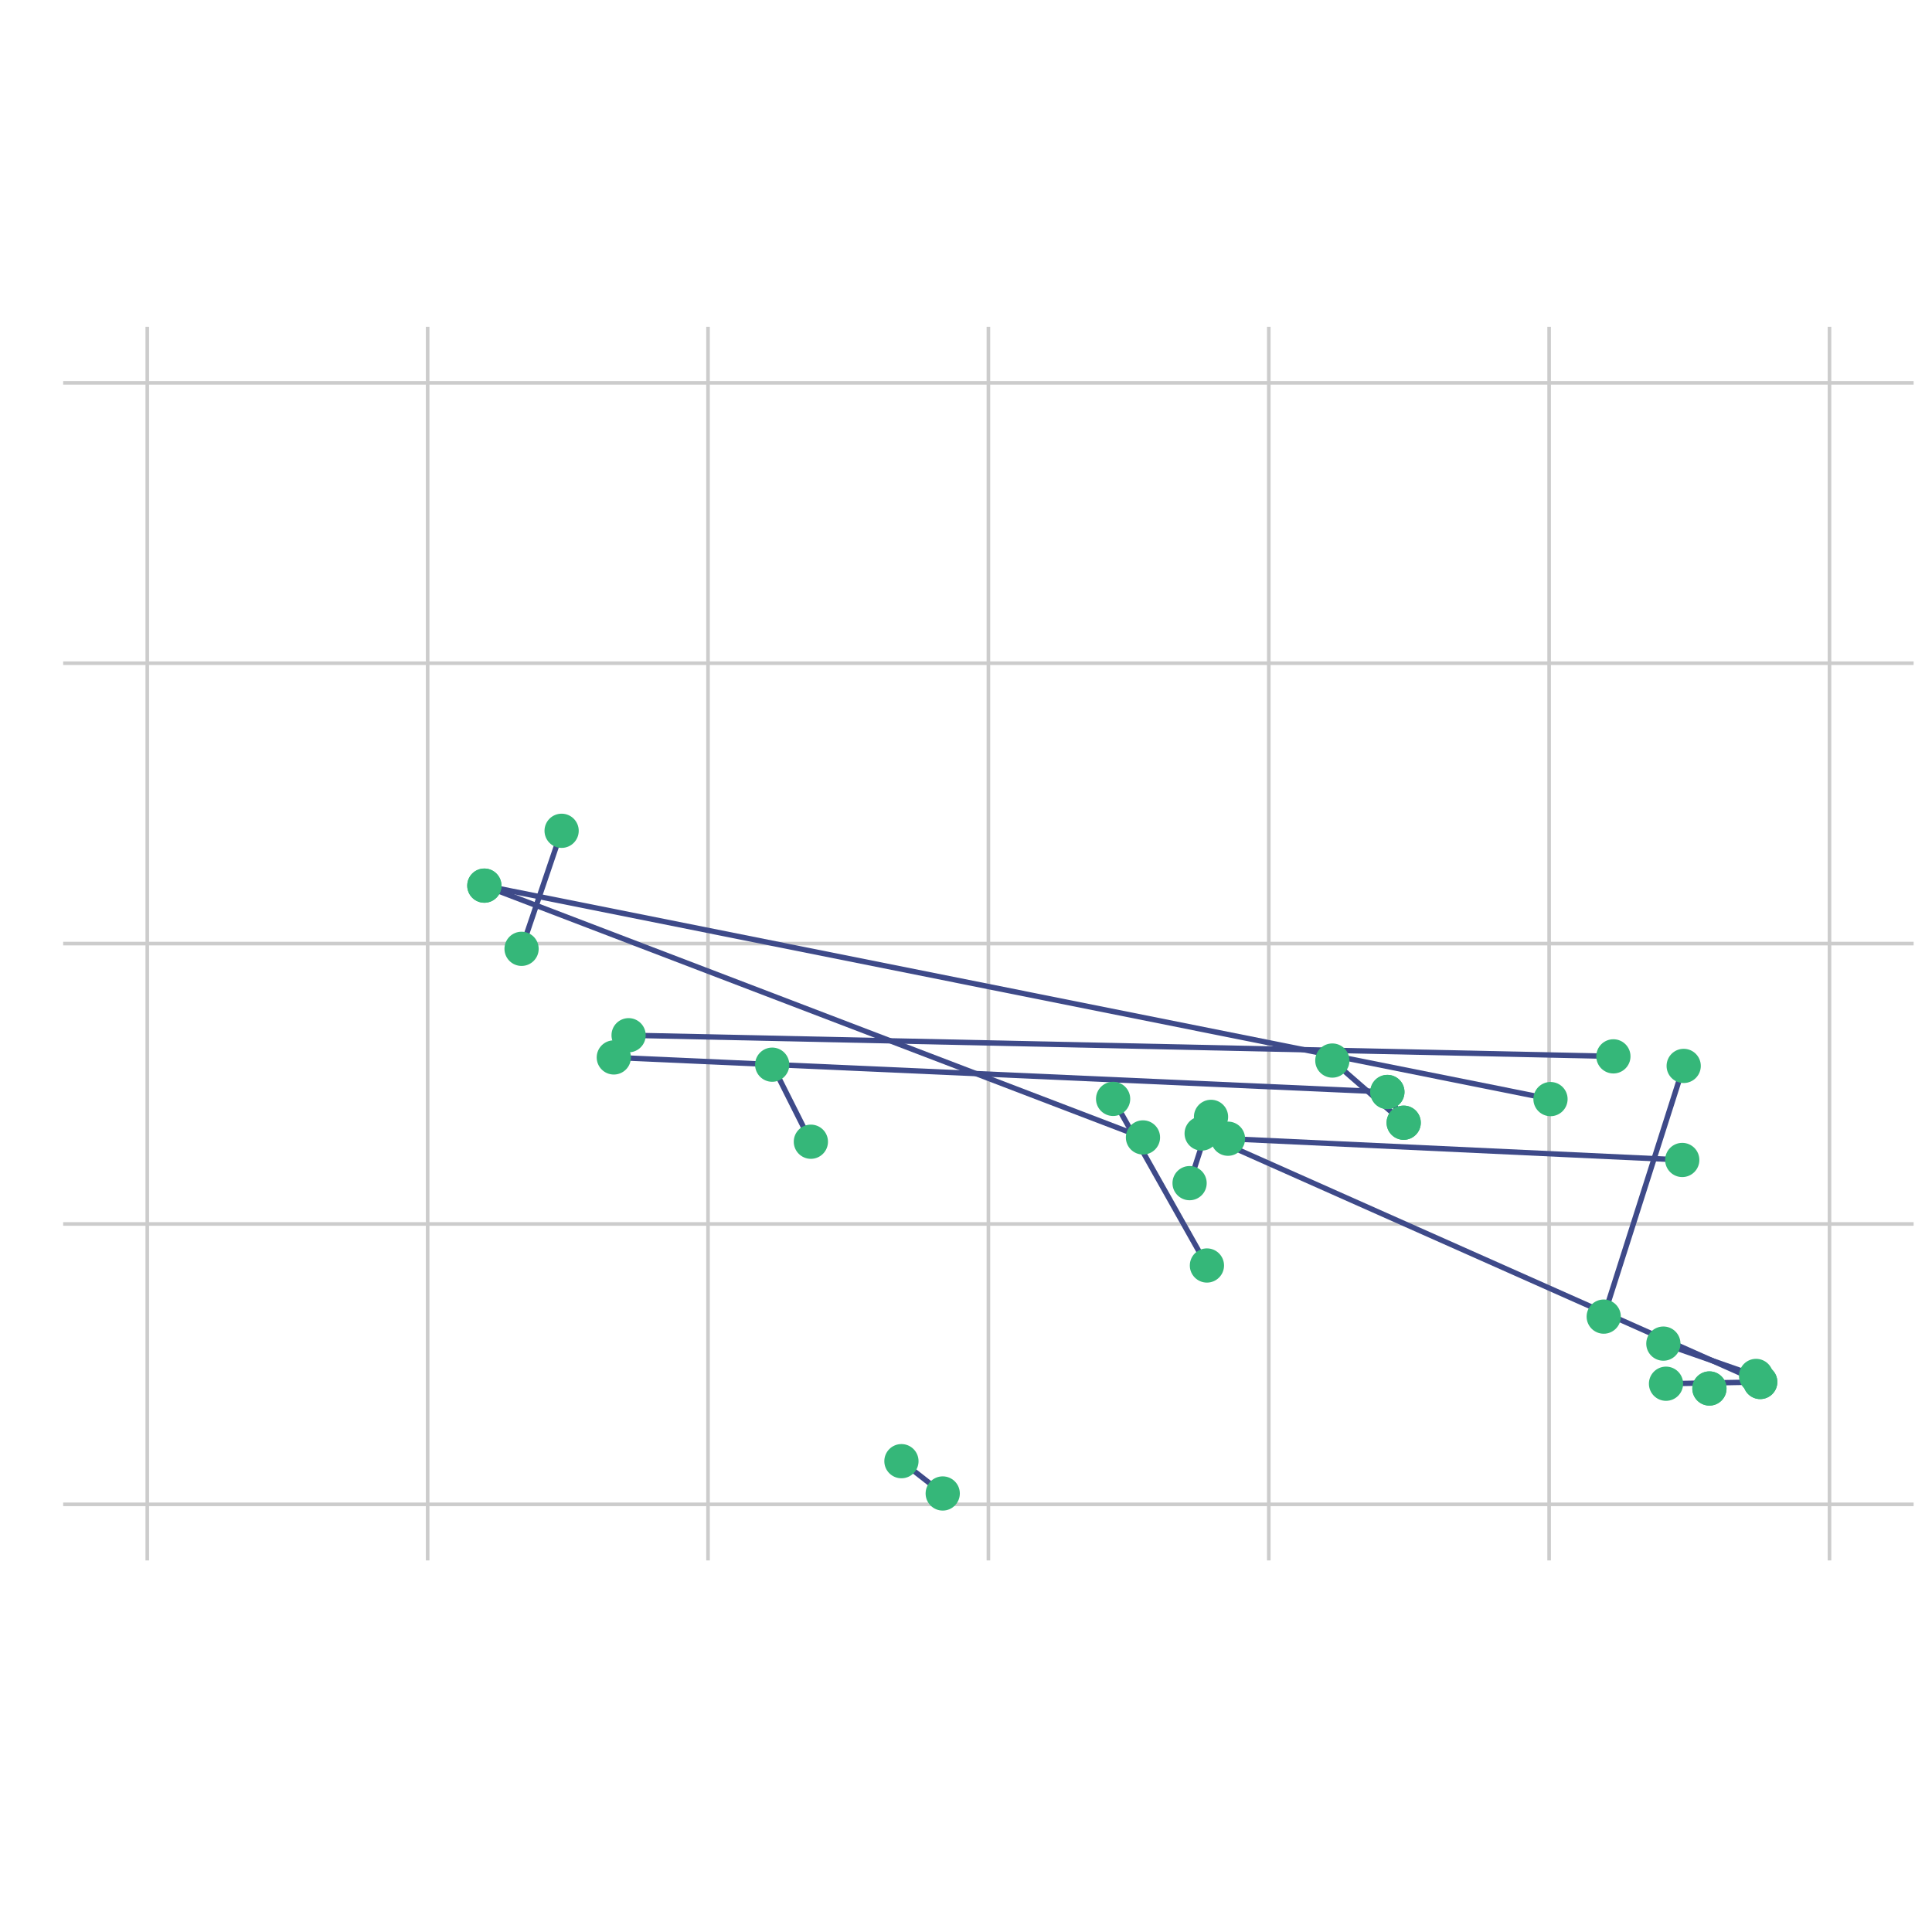
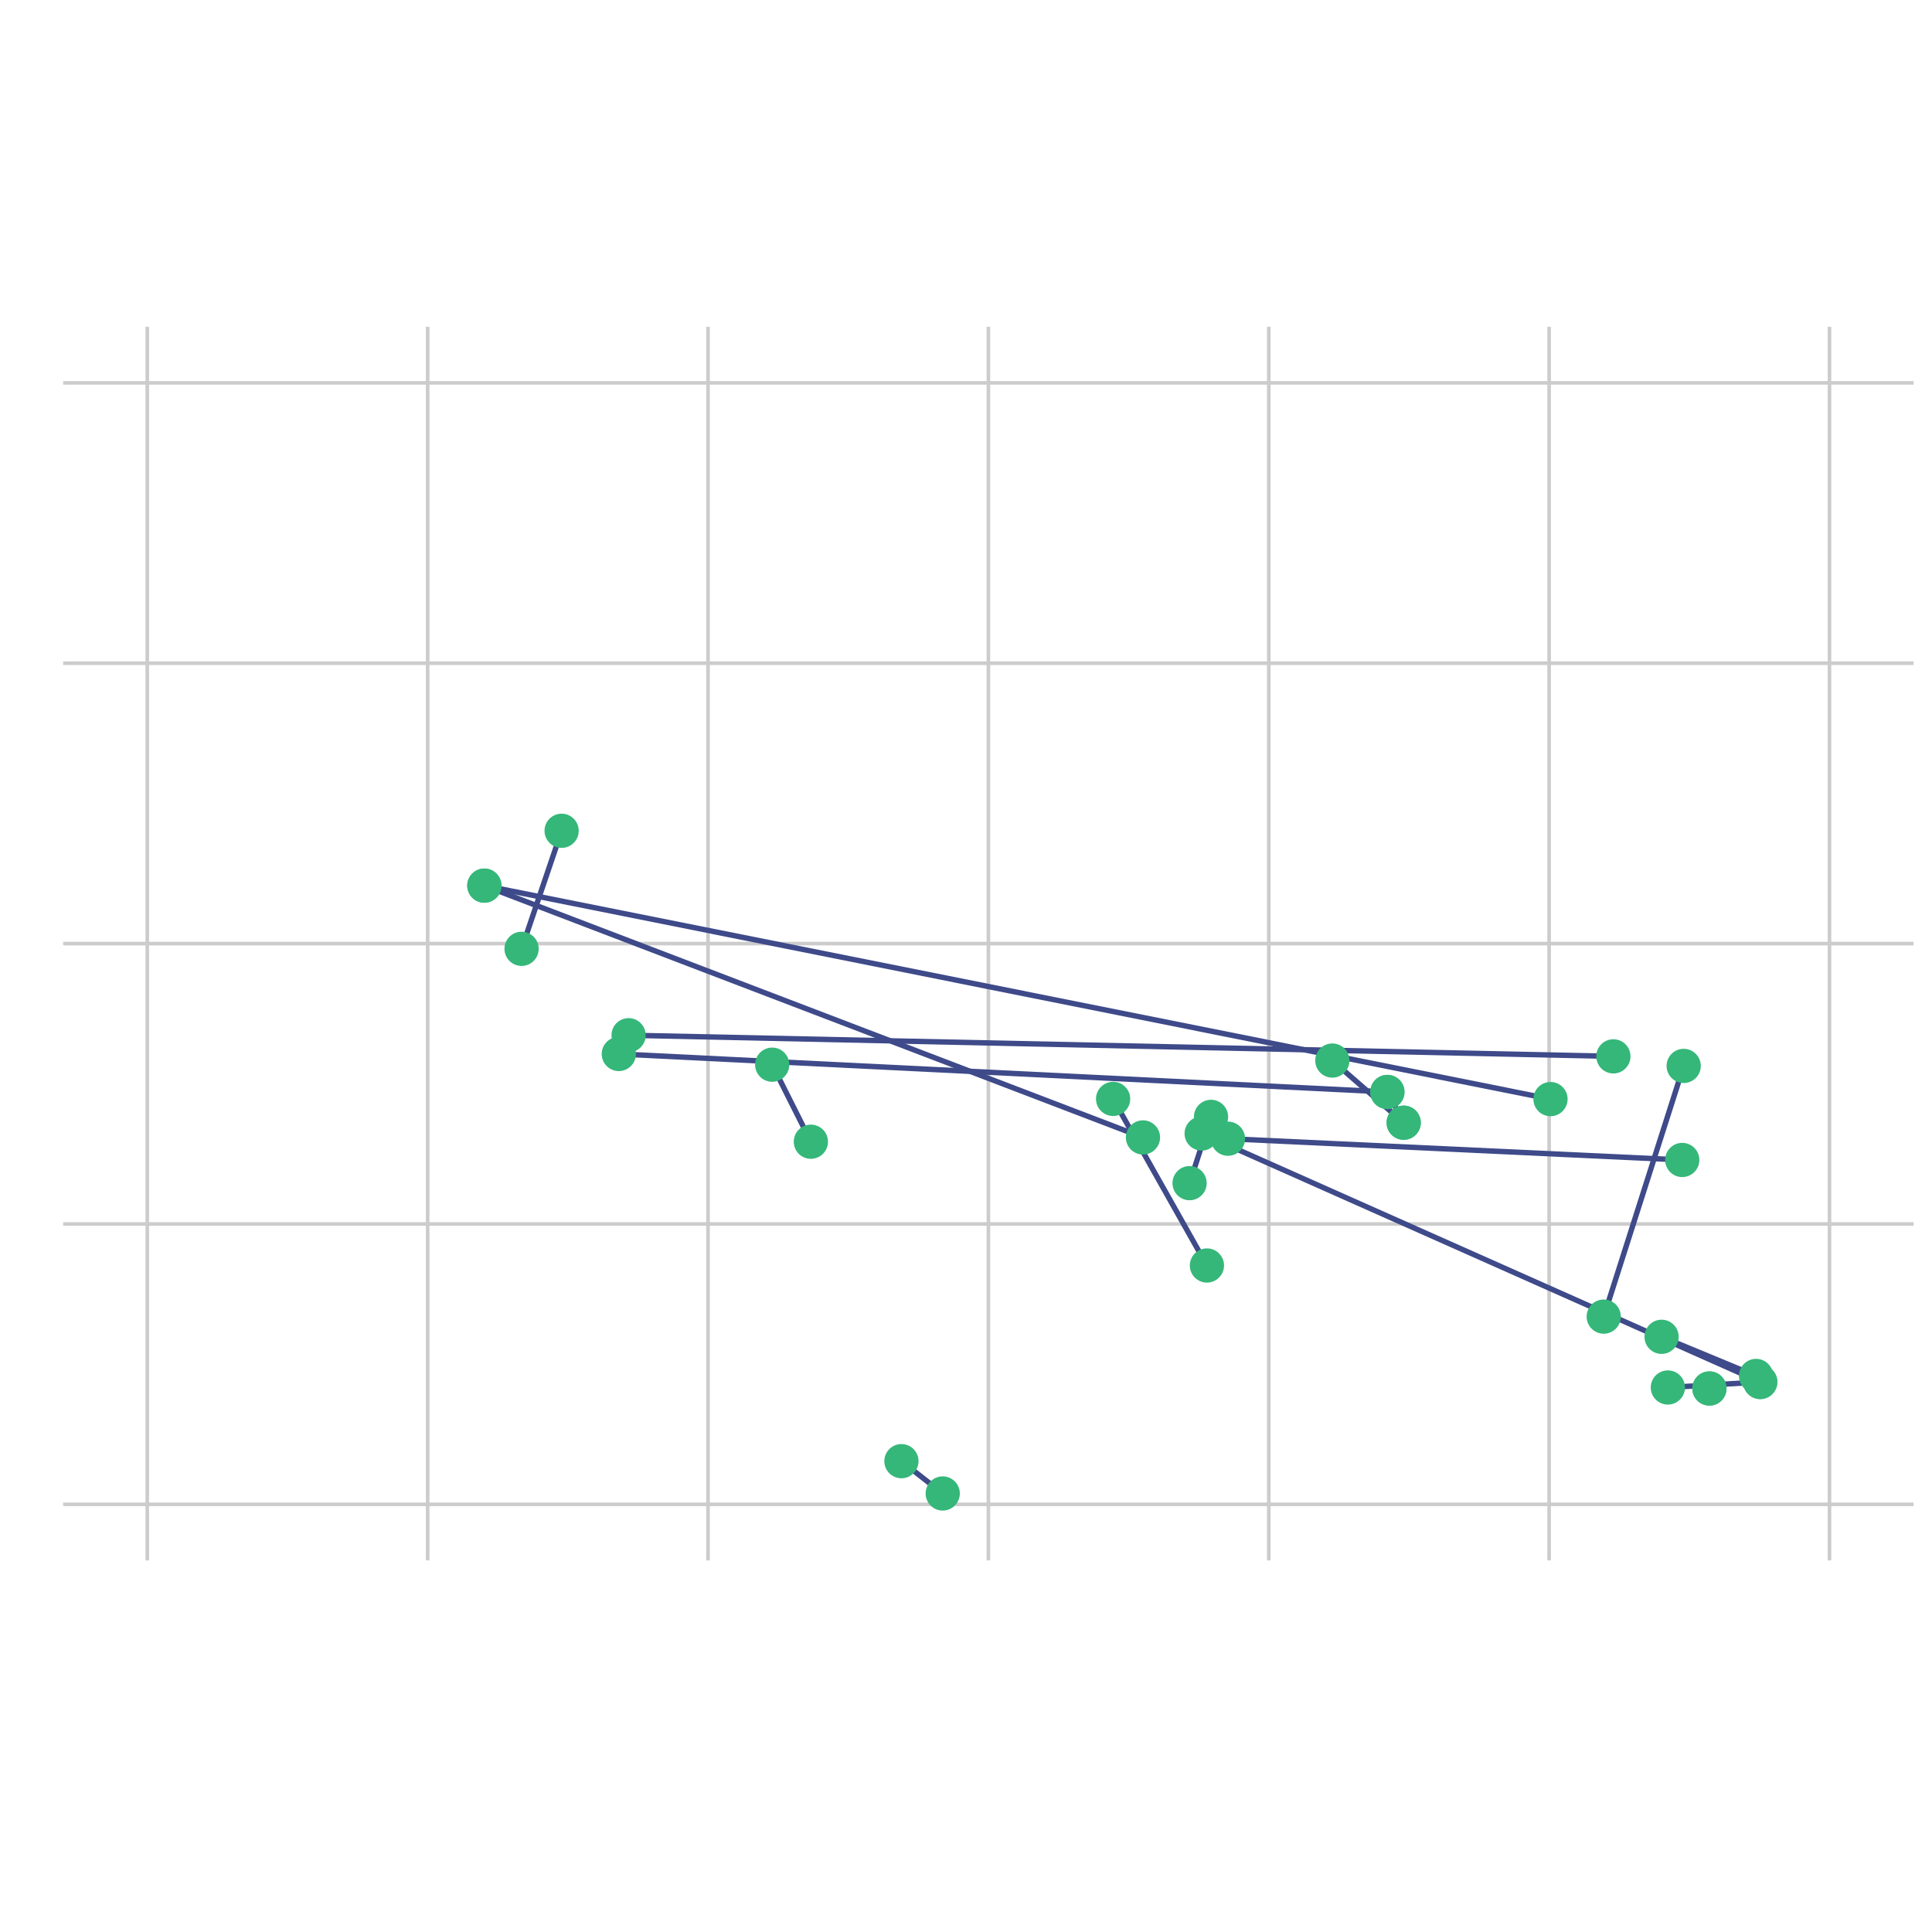
<svg xmlns="http://www.w3.org/2000/svg" viewBox="0 0 576.00 576.00">
  <defs>
    <style type="text/css">
    line, polyline, path, rect, circle {
      fill: none;
      stroke: #000000;
      stroke-linecap: round;
      stroke-linejoin: round;
      stroke-miterlimit: 10.00;
    }
  </style>
  </defs>
  <rect width="100%" height="100%" style="stroke: none; fill: #FFFFFF;" />
  <defs>
    <clipPath id="cpMHw1NzZ8NDg0LjA1Mnw5MS45NDc4">
      <rect x="0.00" y="91.95" width="576.00" height="392.10" />
    </clipPath>
  </defs>
  <defs>
    <clipPath id="cpMHw1NzZ8NTc2fDA=">
      <rect x="0.00" y="0.00" width="576.00" height="576.00" />
    </clipPath>
  </defs>
  <defs>
    <clipPath id="cpMTguODMzOXw1NzAuNTIxfDQ2NS4yMTh8OTcuNDI3Mg==">
      <rect x="18.83" y="97.43" width="551.69" height="367.79" />
    </clipPath>
  </defs>
  <line x1="545.44" y1="465.22" x2="545.44" y2="97.43" style="stroke-width: 1.07; stroke: #CCCCCC; stroke-linecap: butt;" clip-path="url(#cpMTguODMzOXw1NzAuNTIxfDQ2NS4yMTh8OTcuNDI3Mg==)" />
  <line x1="461.85" y1="465.22" x2="461.85" y2="97.43" style="stroke-width: 1.07; stroke: #CCCCCC; stroke-linecap: butt;" clip-path="url(#cpMTguODMzOXw1NzAuNTIxfDQ2NS4yMTh8OTcuNDI3Mg==)" />
  <line x1="378.27" y1="465.22" x2="378.27" y2="97.43" style="stroke-width: 1.07; stroke: #CCCCCC; stroke-linecap: butt;" clip-path="url(#cpMTguODMzOXw1NzAuNTIxfDQ2NS4yMTh8OTcuNDI3Mg==)" />
  <line x1="294.68" y1="465.22" x2="294.68" y2="97.43" style="stroke-width: 1.07; stroke: #CCCCCC; stroke-linecap: butt;" clip-path="url(#cpMTguODMzOXw1NzAuNTIxfDQ2NS4yMTh8OTcuNDI3Mg==)" />
  <line x1="211.09" y1="465.22" x2="211.09" y2="97.43" style="stroke-width: 1.07; stroke: #CCCCCC; stroke-linecap: butt;" clip-path="url(#cpMTguODMzOXw1NzAuNTIxfDQ2NS4yMTh8OTcuNDI3Mg==)" />
  <line x1="127.50" y1="465.22" x2="127.50" y2="97.43" style="stroke-width: 1.07; stroke: #CCCCCC; stroke-linecap: butt;" clip-path="url(#cpMTguODMzOXw1NzAuNTIxfDQ2NS4yMTh8OTcuNDI3Mg==)" />
  <line x1="43.91" y1="465.22" x2="43.91" y2="97.43" style="stroke-width: 1.07; stroke: #CCCCCC; stroke-linecap: butt;" clip-path="url(#cpMTguODMzOXw1NzAuNTIxfDQ2NS4yMTh8OTcuNDI3Mg==)" />
  <line x1="18.83" y1="114.15" x2="570.52" y2="114.15" style="stroke-width: 1.07; stroke: #CCCCCC; stroke-linecap: butt;" clip-path="url(#cpMTguODMzOXw1NzAuNTIxfDQ2NS4yMTh8OTcuNDI3Mg==)" />
  <line x1="18.83" y1="197.73" x2="570.52" y2="197.73" style="stroke-width: 1.07; stroke: #CCCCCC; stroke-linecap: butt;" clip-path="url(#cpMTguODMzOXw1NzAuNTIxfDQ2NS4yMTh8OTcuNDI3Mg==)" />
  <line x1="18.83" y1="281.32" x2="570.52" y2="281.32" style="stroke-width: 1.07; stroke: #CCCCCC; stroke-linecap: butt;" clip-path="url(#cpMTguODMzOXw1NzAuNTIxfDQ2NS4yMTh8OTcuNDI3Mg==)" />
  <line x1="18.83" y1="364.91" x2="570.52" y2="364.91" style="stroke-width: 1.07; stroke: #CCCCCC; stroke-linecap: butt;" clip-path="url(#cpMTguODMzOXw1NzAuNTIxfDQ2NS4yMTh8OTcuNDI3Mg==)" />
  <line x1="18.83" y1="448.50" x2="570.52" y2="448.50" style="stroke-width: 1.07; stroke: #CCCCCC; stroke-linecap: butt;" clip-path="url(#cpMTguODMzOXw1NzAuNTIxfDQ2NS4yMTh8OTcuNDI3Mg==)" />
  <line x1="501.54" y1="345.83" x2="366.11" y2="339.49" style="stroke-width: 1.60; stroke: #3E4A89; stroke-linecap: butt;" clip-path="url(#cpMTguODMzOXw1NzAuNTIxfDQ2NS4yMTh8OTcuNDI3Mg==)" />
  <line x1="481.01" y1="314.94" x2="187.41" y2="308.64" style="stroke-width: 1.60; stroke: #3E4A89; stroke-linecap: butt;" clip-path="url(#cpMTguODMzOXw1NzAuNTIxfDQ2NS4yMTh8OTcuNDI3Mg==)" />
  <line x1="359.83" y1="377.29" x2="331.86" y2="327.62" style="stroke-width: 1.60; stroke: #3E4A89; stroke-linecap: butt;" clip-path="url(#cpMTguODMzOXw1NzAuNTIxfDQ2NS4yMTh8OTcuNDI3Mg==)" />
  <line x1="478.13" y1="392.53" x2="501.97" y2="317.79" style="stroke-width: 1.60; stroke: #3E4A89; stroke-linecap: butt;" clip-path="url(#cpMTguODMzOXw1NzAuNTIxfDQ2NS4yMTh8OTcuNDI3Mg==)" />
  <line x1="167.44" y1="247.69" x2="155.50" y2="282.88" style="stroke-width: 1.60; stroke: #3E4A89; stroke-linecap: butt;" clip-path="url(#cpMTguODMzOXw1NzAuNTIxfDQ2NS4yMTh8OTcuNDI3Mg==)" />
  <line x1="144.40" y1="264.04" x2="340.76" y2="339.11" style="stroke-width: 1.60; stroke: #3E4A89; stroke-linecap: butt;" clip-path="url(#cpMTguODMzOXw1NzAuNTIxfDQ2NS4yMTh8OTcuNDI3Mg==)" />
-   <line x1="495.91" y1="400.58" x2="523.55" y2="410.22" style="stroke-width: 1.60; stroke: #3E4A89; stroke-linecap: butt;" clip-path="url(#cpMTguODMzOXw1NzAuNTIxfDQ2NS4yMTh8OTcuNDI3Mg==)" />
+   <line x1="495.38" y1="398.55" x2="523.55" y2="410.22" style="stroke-width: 1.60; stroke: #3E4A89; stroke-linecap: butt;" clip-path="url(#cpMTguODMzOXw1NzAuNTIxfDQ2NS4yMTh8OTcuNDI3Mg==)" />
  <line x1="354.66" y1="352.74" x2="361.05" y2="332.98" style="stroke-width: 1.60; stroke: #3E4A89; stroke-linecap: butt;" clip-path="url(#cpMTguODMzOXw1NzAuNTIxfDQ2NS4yMTh8OTcuNDI3Mg==)" />
  <line x1="418.49" y1="334.72" x2="413.63" y2="325.56" style="stroke-width: 1.60; stroke: #3E4A89; stroke-linecap: butt;" clip-path="url(#cpMTguODMzOXw1NzAuNTIxfDQ2NS4yMTh8OTcuNDI3Mg==)" />
  <line x1="418.49" y1="334.72" x2="397.22" y2="316.19" style="stroke-width: 1.60; stroke: #3E4A89; stroke-linecap: butt;" clip-path="url(#cpMTguODMzOXw1NzAuNTIxfDQ2NS4yMTh8OTcuNDI3Mg==)" />
-   <line x1="183.00" y1="315.26" x2="413.63" y2="325.56" style="stroke-width: 1.60; stroke: #3E4A89; stroke-linecap: butt;" clip-path="url(#cpMTguODMzOXw1NzAuNTIxfDQ2NS4yMTh8OTcuNDI3Mg==)" />
+   <line x1="184.49" y1="314.23" x2="413.63" y2="325.56" style="stroke-width: 1.60; stroke: #3E4A89; stroke-linecap: butt;" clip-path="url(#cpMTguODMzOXw1NzAuNTIxfDQ2NS4yMTh8OTcuNDI3Mg==)" />
  <line x1="509.64" y1="413.96" x2="509.64" y2="413.96" style="stroke-width: 1.60; stroke: #3E4A89; stroke-linecap: butt;" clip-path="url(#cpMTguODMzOXw1NzAuNTIxfDQ2NS4yMTh8OTcuNDI3Mg==)" />
  <line x1="524.79" y1="412.02" x2="358.26" y2="337.94" style="stroke-width: 1.60; stroke: #3E4A89; stroke-linecap: butt;" clip-path="url(#cpMTguODMzOXw1NzAuNTIxfDQ2NS4yMTh8OTcuNDI3Mg==)" />
  <line x1="281.06" y1="445.26" x2="268.75" y2="435.63" style="stroke-width: 1.60; stroke: #3E4A89; stroke-linecap: butt;" clip-path="url(#cpMTguODMzOXw1NzAuNTIxfDQ2NS4yMTh8OTcuNDI3Mg==)" />
  <line x1="144.40" y1="264.04" x2="462.26" y2="327.68" style="stroke-width: 1.60; stroke: #3E4A89; stroke-linecap: butt;" clip-path="url(#cpMTguODMzOXw1NzAuNTIxfDQ2NS4yMTh8OTcuNDI3Mg==)" />
-   <line x1="496.70" y1="412.54" x2="524.79" y2="412.02" style="stroke-width: 1.60; stroke: #3E4A89; stroke-linecap: butt;" clip-path="url(#cpMTguODMzOXw1NzAuNTIxfDQ2NS4yMTh8OTcuNDI3Mg==)" />
+   <line x1="497.25" y1="413.66" x2="524.79" y2="412.02" style="stroke-width: 1.60; stroke: #3E4A89; stroke-linecap: butt;" clip-path="url(#cpMTguODMzOXw1NzAuNTIxfDQ2NS4yMTh8OTcuNDI3Mg==)" />
  <line x1="241.75" y1="340.39" x2="230.22" y2="317.42" style="stroke-width: 1.60; stroke: #3E4A89; stroke-linecap: butt;" clip-path="url(#cpMTguODMzOXw1NzAuNTIxfDQ2NS4yMTh8OTcuNDI3Mg==)" />
  <circle cx="366.11" cy="339.49" r="3.56pt" style="stroke-width: 0.71; stroke: #35B779; fill: #35B779;" clip-path="url(#cpMTguODMzOXw1NzAuNTIxfDQ2NS4yMTh8OTcuNDI3Mg==)" />
  <circle cx="523.55" cy="410.22" r="3.56pt" style="stroke-width: 0.71; stroke: #35B779; fill: #35B779;" clip-path="url(#cpMTguODMzOXw1NzAuNTIxfDQ2NS4yMTh8OTcuNDI3Mg==)" />
  <circle cx="397.22" cy="316.19" r="3.56pt" style="stroke-width: 0.71; stroke: #35B779; fill: #35B779;" clip-path="url(#cpMTguODMzOXw1NzAuNTIxfDQ2NS4yMTh8OTcuNDI3Mg==)" />
  <circle cx="358.26" cy="337.94" r="3.56pt" style="stroke-width: 0.71; stroke: #35B779; fill: #35B779;" clip-path="url(#cpMTguODMzOXw1NzAuNTIxfDQ2NS4yMTh8OTcuNDI3Mg==)" />
  <circle cx="187.41" cy="308.64" r="3.56pt" style="stroke-width: 0.71; stroke: #35B779; fill: #35B779;" clip-path="url(#cpMTguODMzOXw1NzAuNTIxfDQ2NS4yMTh8OTcuNDI3Mg==)" />
  <circle cx="462.26" cy="327.68" r="3.56pt" style="stroke-width: 0.71; stroke: #35B779; fill: #35B779;" clip-path="url(#cpMTguODMzOXw1NzAuNTIxfDQ2NS4yMTh8OTcuNDI3Mg==)" />
  <circle cx="331.86" cy="327.62" r="3.56pt" style="stroke-width: 0.71; stroke: #35B779; fill: #35B779;" clip-path="url(#cpMTguODMzOXw1NzAuNTIxfDQ2NS4yMTh8OTcuNDI3Mg==)" />
  <circle cx="501.97" cy="317.79" r="3.56pt" style="stroke-width: 0.71; stroke: #35B779; fill: #35B779;" clip-path="url(#cpMTguODMzOXw1NzAuNTIxfDQ2NS4yMTh8OTcuNDI3Mg==)" />
  <circle cx="230.22" cy="317.42" r="3.56pt" style="stroke-width: 0.71; stroke: #35B779; fill: #35B779;" clip-path="url(#cpMTguODMzOXw1NzAuNTIxfDQ2NS4yMTh8OTcuNDI3Mg==)" />
  <circle cx="155.50" cy="282.88" r="3.56pt" style="stroke-width: 0.71; stroke: #35B779; fill: #35B779;" clip-path="url(#cpMTguODMzOXw1NzAuNTIxfDQ2NS4yMTh8OTcuNDI3Mg==)" />
  <circle cx="501.54" cy="345.83" r="3.56pt" style="stroke-width: 0.71; stroke: #35B779; fill: #35B779;" clip-path="url(#cpMTguODMzOXw1NzAuNTIxfDQ2NS4yMTh8OTcuNDI3Mg==)" />
  <circle cx="481.01" cy="314.94" r="3.56pt" style="stroke-width: 0.71; stroke: #35B779; fill: #35B779;" clip-path="url(#cpMTguODMzOXw1NzAuNTIxfDQ2NS4yMTh8OTcuNDI3Mg==)" />
  <circle cx="359.83" cy="377.29" r="3.56pt" style="stroke-width: 0.71; stroke: #35B779; fill: #35B779;" clip-path="url(#cpMTguODMzOXw1NzAuNTIxfDQ2NS4yMTh8OTcuNDI3Mg==)" />
  <circle cx="478.13" cy="392.53" r="3.56pt" style="stroke-width: 0.71; stroke: #35B779; fill: #35B779;" clip-path="url(#cpMTguODMzOXw1NzAuNTIxfDQ2NS4yMTh8OTcuNDI3Mg==)" />
  <circle cx="167.44" cy="247.69" r="3.56pt" style="stroke-width: 0.71; stroke: #35B779; fill: #35B779;" clip-path="url(#cpMTguODMzOXw1NzAuNTIxfDQ2NS4yMTh8OTcuNDI3Mg==)" />
  <circle cx="340.76" cy="339.11" r="3.56pt" style="stroke-width: 0.71; stroke: #35B779; fill: #35B779;" clip-path="url(#cpMTguODMzOXw1NzAuNTIxfDQ2NS4yMTh8OTcuNDI3Mg==)" />
  <circle cx="361.05" cy="332.98" r="3.56pt" style="stroke-width: 0.71; stroke: #35B779; fill: #35B779;" clip-path="url(#cpMTguODMzOXw1NzAuNTIxfDQ2NS4yMTh8OTcuNDI3Mg==)" />
  <circle cx="413.63" cy="325.56" r="3.56pt" style="stroke-width: 0.71; stroke: #35B779; fill: #35B779;" clip-path="url(#cpMTguODMzOXw1NzAuNTIxfDQ2NS4yMTh8OTcuNDI3Mg==)" />
  <circle cx="413.63" cy="325.56" r="3.56pt" style="stroke-width: 0.71; stroke: #35B779; fill: #35B779;" clip-path="url(#cpMTguODMzOXw1NzAuNTIxfDQ2NS4yMTh8OTcuNDI3Mg==)" />
  <circle cx="509.64" cy="413.96" r="3.56pt" style="stroke-width: 0.71; stroke: #35B779; fill: #35B779;" clip-path="url(#cpMTguODMzOXw1NzAuNTIxfDQ2NS4yMTh8OTcuNDI3Mg==)" />
  <circle cx="268.75" cy="435.63" r="3.56pt" style="stroke-width: 0.71; stroke: #35B779; fill: #35B779;" clip-path="url(#cpMTguODMzOXw1NzAuNTIxfDQ2NS4yMTh8OTcuNDI3Mg==)" />
  <circle cx="524.79" cy="412.02" r="3.56pt" style="stroke-width: 0.71; stroke: #35B779; fill: #35B779;" clip-path="url(#cpMTguODMzOXw1NzAuNTIxfDQ2NS4yMTh8OTcuNDI3Mg==)" />
  <circle cx="144.40" cy="264.04" r="3.56pt" style="stroke-width: 0.71; stroke: #35B779; fill: #35B779;" clip-path="url(#cpMTguODMzOXw1NzAuNTIxfDQ2NS4yMTh8OTcuNDI3Mg==)" />
-   <circle cx="495.91" cy="400.58" r="3.56pt" style="stroke-width: 0.71; stroke: #35B779; fill: #35B779;" clip-path="url(#cpMTguODMzOXw1NzAuNTIxfDQ2NS4yMTh8OTcuNDI3Mg==)" />
+   <circle cx="495.38" cy="398.55" r="3.56pt" style="stroke-width: 0.71; stroke: #35B779; fill: #35B779;" clip-path="url(#cpMTguODMzOXw1NzAuNTIxfDQ2NS4yMTh8OTcuNDI3Mg==)" />
  <circle cx="354.66" cy="352.74" r="3.56pt" style="stroke-width: 0.71; stroke: #35B779; fill: #35B779;" clip-path="url(#cpMTguODMzOXw1NzAuNTIxfDQ2NS4yMTh8OTcuNDI3Mg==)" />
  <circle cx="418.49" cy="334.72" r="3.56pt" style="stroke-width: 0.71; stroke: #35B779; fill: #35B779;" clip-path="url(#cpMTguODMzOXw1NzAuNTIxfDQ2NS4yMTh8OTcuNDI3Mg==)" />
  <circle cx="418.49" cy="334.72" r="3.56pt" style="stroke-width: 0.71; stroke: #35B779; fill: #35B779;" clip-path="url(#cpMTguODMzOXw1NzAuNTIxfDQ2NS4yMTh8OTcuNDI3Mg==)" />
-   <circle cx="183.00" cy="315.26" r="3.56pt" style="stroke-width: 0.71; stroke: #35B779; fill: #35B779;" clip-path="url(#cpMTguODMzOXw1NzAuNTIxfDQ2NS4yMTh8OTcuNDI3Mg==)" />
+   <circle cx="184.49" cy="314.23" r="3.56pt" style="stroke-width: 0.71; stroke: #35B779; fill: #35B779;" clip-path="url(#cpMTguODMzOXw1NzAuNTIxfDQ2NS4yMTh8OTcuNDI3Mg==)" />
  <circle cx="509.64" cy="413.96" r="3.56pt" style="stroke-width: 0.71; stroke: #35B779; fill: #35B779;" clip-path="url(#cpMTguODMzOXw1NzAuNTIxfDQ2NS4yMTh8OTcuNDI3Mg==)" />
  <circle cx="524.79" cy="412.02" r="3.56pt" style="stroke-width: 0.71; stroke: #35B779; fill: #35B779;" clip-path="url(#cpMTguODMzOXw1NzAuNTIxfDQ2NS4yMTh8OTcuNDI3Mg==)" />
  <circle cx="281.06" cy="445.26" r="3.56pt" style="stroke-width: 0.71; stroke: #35B779; fill: #35B779;" clip-path="url(#cpMTguODMzOXw1NzAuNTIxfDQ2NS4yMTh8OTcuNDI3Mg==)" />
  <circle cx="144.40" cy="264.04" r="3.56pt" style="stroke-width: 0.71; stroke: #35B779; fill: #35B779;" clip-path="url(#cpMTguODMzOXw1NzAuNTIxfDQ2NS4yMTh8OTcuNDI3Mg==)" />
-   <circle cx="496.70" cy="412.54" r="3.56pt" style="stroke-width: 0.71; stroke: #35B779; fill: #35B779;" clip-path="url(#cpMTguODMzOXw1NzAuNTIxfDQ2NS4yMTh8OTcuNDI3Mg==)" />
+   <circle cx="497.25" cy="413.66" r="3.56pt" style="stroke-width: 0.71; stroke: #35B779; fill: #35B779;" clip-path="url(#cpMTguODMzOXw1NzAuNTIxfDQ2NS4yMTh8OTcuNDI3Mg==)" />
  <circle cx="241.75" cy="340.39" r="3.56pt" style="stroke-width: 0.71; stroke: #35B779; fill: #35B779;" clip-path="url(#cpMTguODMzOXw1NzAuNTIxfDQ2NS4yMTh8OTcuNDI3Mg==)" />
  <defs>
    <clipPath id="cpMHw1NzZ8NTc2fDA=">
      <rect x="0.00" y="0.00" width="576.00" height="576.00" />
    </clipPath>
  </defs>
</svg>
